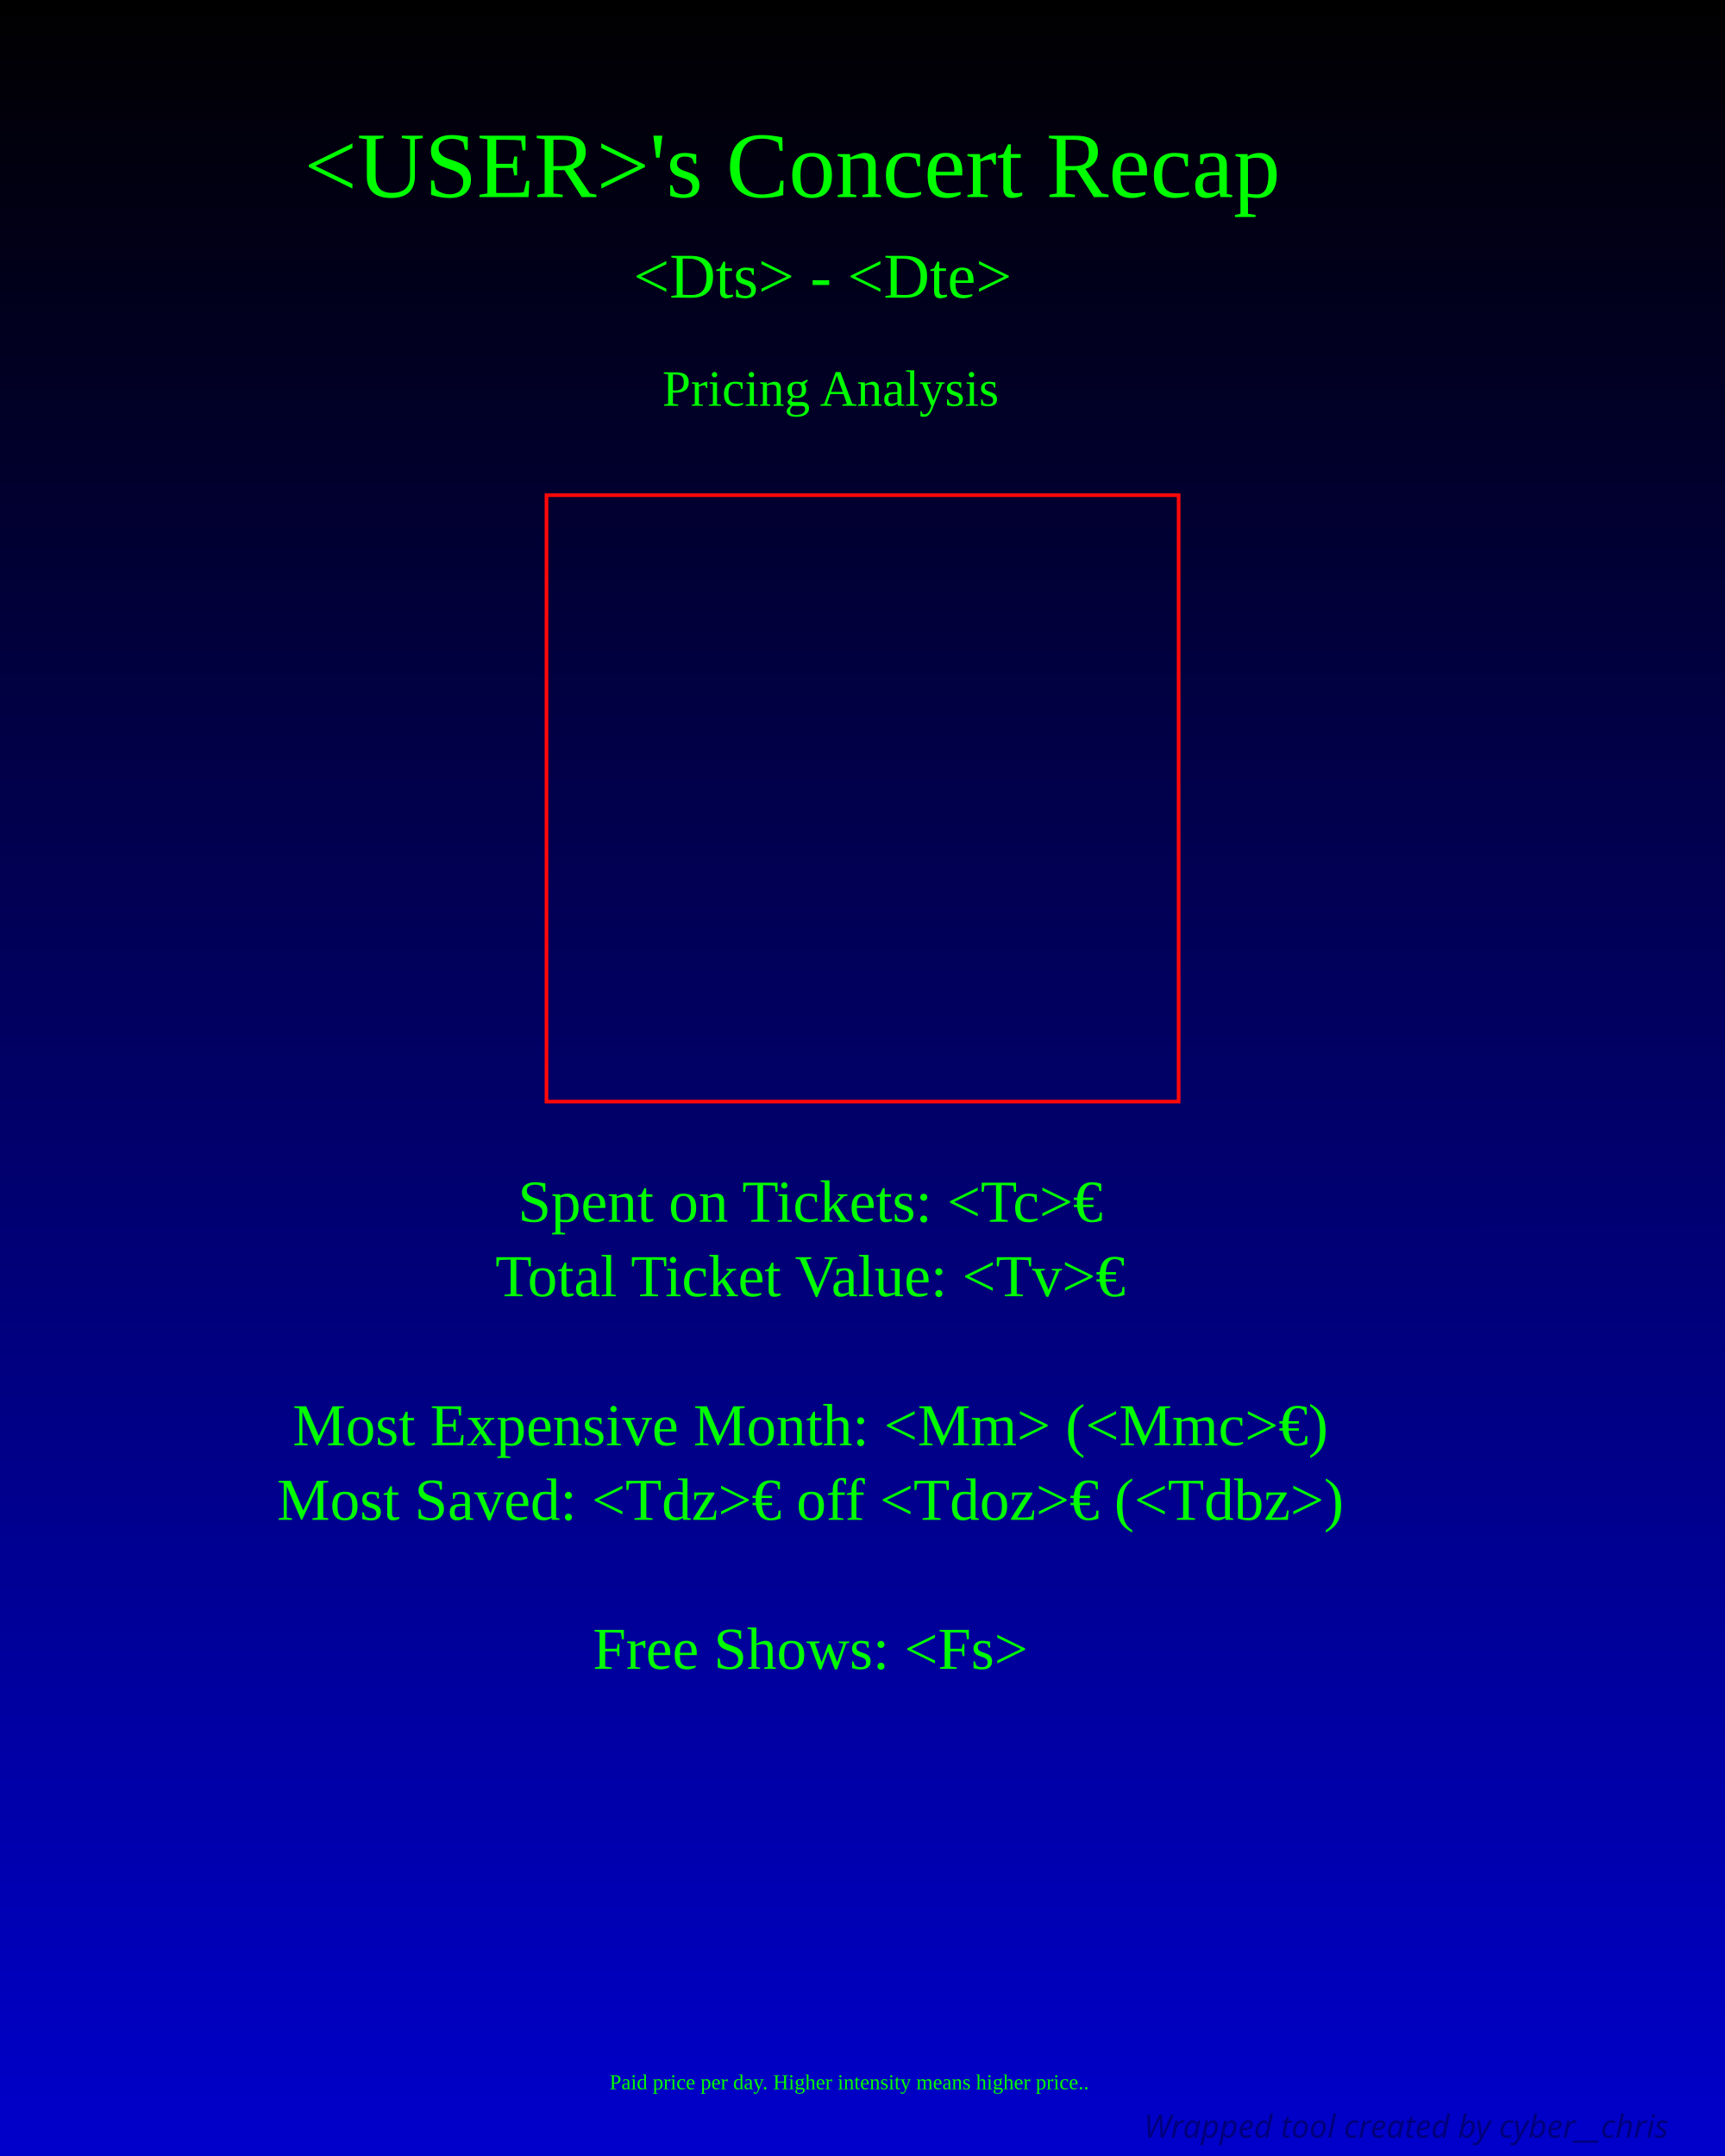
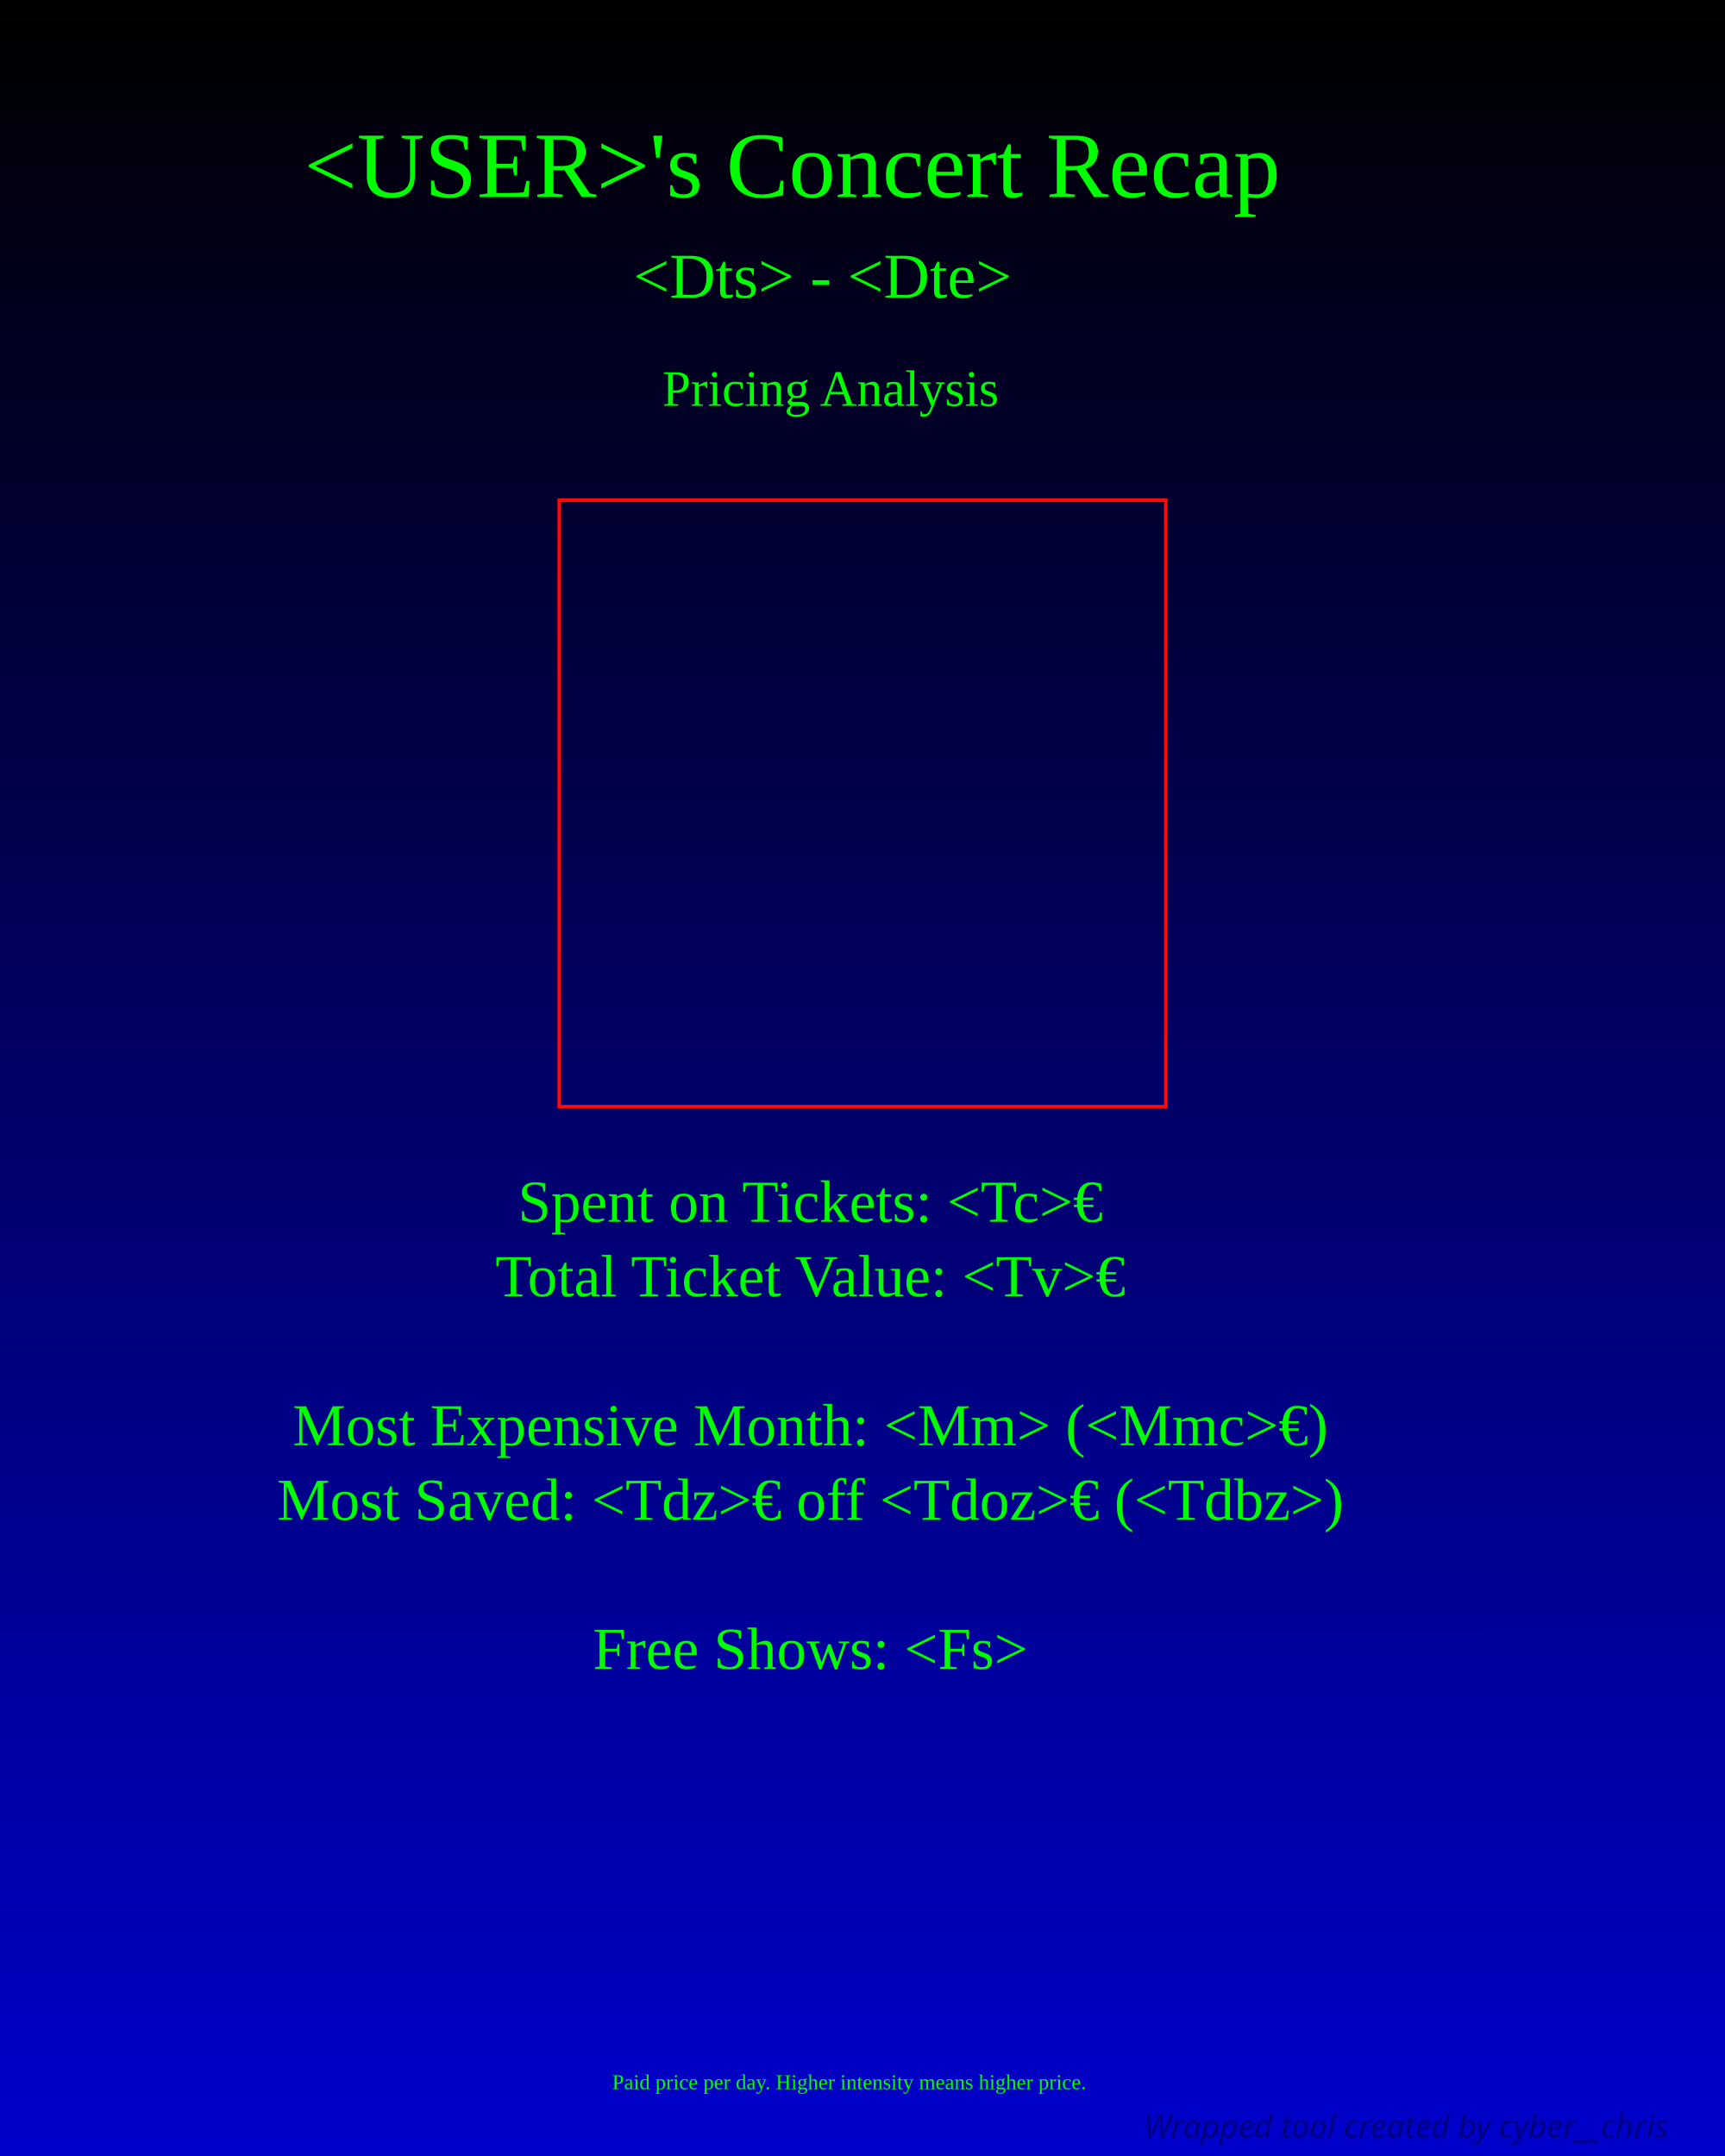
<svg xmlns="http://www.w3.org/2000/svg" xmlns:xlink="http://www.w3.org/1999/xlink" width="1080" height="1350" viewBox="0 0 1080 1350" version="1.1" id="svg1" xml:space="preserve">
  <defs id="defs1">
    <rect x="780.93" y="1044.32" width="299.07" height="35.68" id="rect4" />
    <rect x="40.778" y="84.638" width="1039.901" height="71.869" id="rect12" />
    <rect x="40.778" y="613.644" width="396.926" height="221.713" id="rect11" />
    <rect x="40.778" y="617.935" width="398.357" height="140.18" id="rect3" />
    <pattern xlink:href="#pattern6-7" preserveAspectRatio="xMidYMid" id="pattern7" patternTransform="matrix(0.2389014,0,0,0.2389014,228.0576,249.6872)" />
    <pattern patternUnits="userSpaceOnUse" width="29" height="20" patternTransform="translate(190,350)" preserveAspectRatio="xMidYMid" style="fill:#010000" id="pattern6-7">
      <path style="fill:none;stroke:#010000;stroke-width:10;stroke-linecap:butt;stroke-dasharray:none;paint-order:stroke markers fill;stop-color:#010000" d="M 0,5 C 19,5 10,15 29,15" id="path4-2" />
    </pattern>
    <linearGradient id="linearGradient3">
      <stop style="stop-color:#010000;stop-opacity:1;" offset="0" id="stop3" />
      <stop style="stop-color:#0000fe;stop-opacity:1" offset="1" id="stop4" />
    </linearGradient>
    <linearGradient xlink:href="#linearGradient3" id="linearGradient4" x1="540" y1="0" x2="540.03" y2="1351.384" gradientUnits="userSpaceOnUse" gradientTransform="scale(1,1.25)" />
  </defs>
  <g id="layer2" style="display:inline">
    <rect style="fill:url(#linearGradient4);fill-opacity:1;stroke-width:1.118" id="rect2" width="1080" height="1350" x="0" y="0" />
  </g>
  <g id="layer1" style="display:inline">
    <text xml:space="preserve" style="font-size:58.667px;text-align:start;writing-mode:lr-tb;direction:ltr;text-anchor:start;display:inline;fill:#00fe00;stroke-width:0.526" x="529.718" y="123.395" id="text1">
      <tspan id="tspan1" x="540.03" y="123.395" style="font-size:58.667px;text-align:center;text-anchor:middle;fill:#00fe00;stroke-width:0.526">&lt;USER&gt;'s Concert Recap </tspan>
    </text>
    <text xml:space="preserve" style="font-size:40px;text-align:start;writing-mode:lr-tb;direction:ltr;text-anchor:start;display:inline;fill:#00fe00;stroke-width:0.327" x="540.03" y="186.378" id="text1-3">
      <tspan id="tspan1-6" x="540.03" y="186.378" style="font-size:40px;text-align:center;text-anchor:middle;fill:#00fe00;stroke-width:0.327">&lt;Dts&gt; - &lt;Dte&gt;</tspan>
    </text>
  </g>
  <g id="layer3">
-     <rect style="display:inline;fill:none;stroke:#ff0808;stroke-width:2.286;stroke-linecap:butt;stroke-linejoin:miter;stroke-dasharray:none;stroke-opacity:1" id="rect1" width="395.771" height="379.698" x="342.144" y="310.065" />
+     <rect style="display:inline;fill:none;stroke:#ff0808;stroke-width:2.24;stroke-linecap:butt;stroke-linejoin:miter;stroke-dasharray:none;stroke-opacity:1" id="rect1" width="379.745" height="379.745" x="350.157" y="313.209" />
    <text xml:space="preserve" style="font-size:45.869px;text-align:start;writing-mode:lr-tb;direction:ltr;text-anchor:start;display:inline;fill:none;stroke:url(#pattern7);stroke-width:0.247;stroke-linecap:butt;stroke-linejoin:miter;stroke-dasharray:none;stroke-opacity:1" x="240.003" y="203.819" id="text7">
      <tspan id="tspan7" x="240.003" y="203.819" style="fill:#00fe00;stroke:#ff0808;stroke-width:0.247;stroke-opacity:0" />
    </text>
    <text xml:space="preserve" style="font-size:37.333px;text-align:center;writing-mode:lr-tb;direction:ltr;text-anchor:middle;display:inline;fill:#00fe00;stroke:#ff0808;stroke-width:1.034;stroke-linecap:butt;stroke-linejoin:miter;stroke-dasharray:none;stroke-opacity:0" x="540.03" y="764.984" id="text9">
      <tspan x="540.03" y="764.984" style="font-size:37.333px;fill:#00fe00" id="tspan8">Spent on Tickets: &lt;Tc&gt;€</tspan>
      <tspan x="540.03" y="811.651" style="font-size:37.333px;fill:#00fe00" id="tspan18">Total Ticket Value: &lt;Tv&gt;€</tspan>
      <tspan x="540.03" y="858.317" style="font-size:37.333px;fill:#00fe00" id="tspan2" />
      <tspan x="540.03" y="904.984" style="font-size:37.333px;fill:#00fe00" id="tspan21">Most Expensive Month: &lt;Mm&gt; (&lt;Mmc&gt;€)</tspan>
      <tspan x="540.03" y="951.651" style="font-size:37.333px;fill:#00fe00" id="tspan4">Most Saved: &lt;Tdz&gt;€ off &lt;Tdoz&gt;€ (&lt;Tdbz&gt;)</tspan>
      <tspan x="540.03" y="998.317" style="font-size:37.333px;fill:#00fe00" id="tspan3" />
      <tspan x="540.03" y="1044.984" style="font-size:37.333px;fill:#00fe00" id="tspan20">Free Shows: &lt;Fs&gt;</tspan>
      <tspan x="540.03" y="1091.651" style="font-size:37.333px;fill:#00fe00" id="tspan16" />
    </text>
    <text xml:space="preserve" id="text2" style="font-size:37.333px;text-align:start;writing-mode:lr-tb;direction:ltr;white-space:pre;shape-inside:url(#rect3);display:inline;fill:#00fe00;stroke:#ff0808;stroke-width:1.034;stroke-opacity:0" />
    <text xml:space="preserve" id="text12" style="font-size:37.333px;text-align:start;writing-mode:lr-tb;direction:ltr;white-space:pre;shape-inside:url(#rect12);display:inline;fill:#00fe00;stroke:#ff0808;stroke-width:1.034;stroke-opacity:0" transform="matrix(0.9993475,0,0,1,0.02691582,0)" x="507.49" y="0" />
    <text xml:space="preserve" style="font-size:32px;text-align:center;writing-mode:lr-tb;direction:ltr;text-anchor:middle;fill:#00fe00;stroke:#ff0808;stroke-width:1.034;stroke-opacity:0" x="540.03" y="254.092" id="text17">
      <tspan id="tspan17" x="540.03" y="254.092" style="font-size:32px;fill:#00fe00">Pricing Analysis</tspan>
    </text>
    <text xml:space="preserve" style="font-size:13.333px;text-align:center;writing-mode:lr-tb;direction:ltr;text-anchor:middle;fill:#00fe00;stroke:#ff0808;stroke-width:1.034;stroke-opacity:0" x="540.03" y="1308.189" id="text17-6">
-       <tspan id="tspan17-5" x="540.03" y="1308.189" style="font-size:13.333px;fill:#00fe00">Paid price per day. Higher intensity means higher price..</tspan>
+       <tspan id="tspan17-5" x="540.03" y="1308.189" style="font-size:13.333px;fill:#00fe00">Paid price per day. Higher intensity means higher price.</tspan>
    </text>
  </g>
  <g id="layer4" style="display:inline">
    <text xml:space="preserve" style="font-style:italic;font-size:20px;font-family:sans-serif;-inkscape-font-specification:'sans-serif Italic';text-align:end;writing-mode:lr-tb;direction:ltr;text-anchor:end;fill:#000000;fill-opacity:0.382;stroke:#ff0808;stroke-width:1.034;stroke-opacity:0" x="1070.603" y="1338.519" id="text14">
      <tspan id="tspan14" x="1070.603" y="1338.519" dx="0 0 0 0 0 0 0 0 0 0 0 0 0 0 0 0 0 0 0 0 0 0 0 0 0 0 0 0 0 0 2.28">Wrapped tool created by cyber__chris</tspan>
    </text>
  </g>
</svg>
